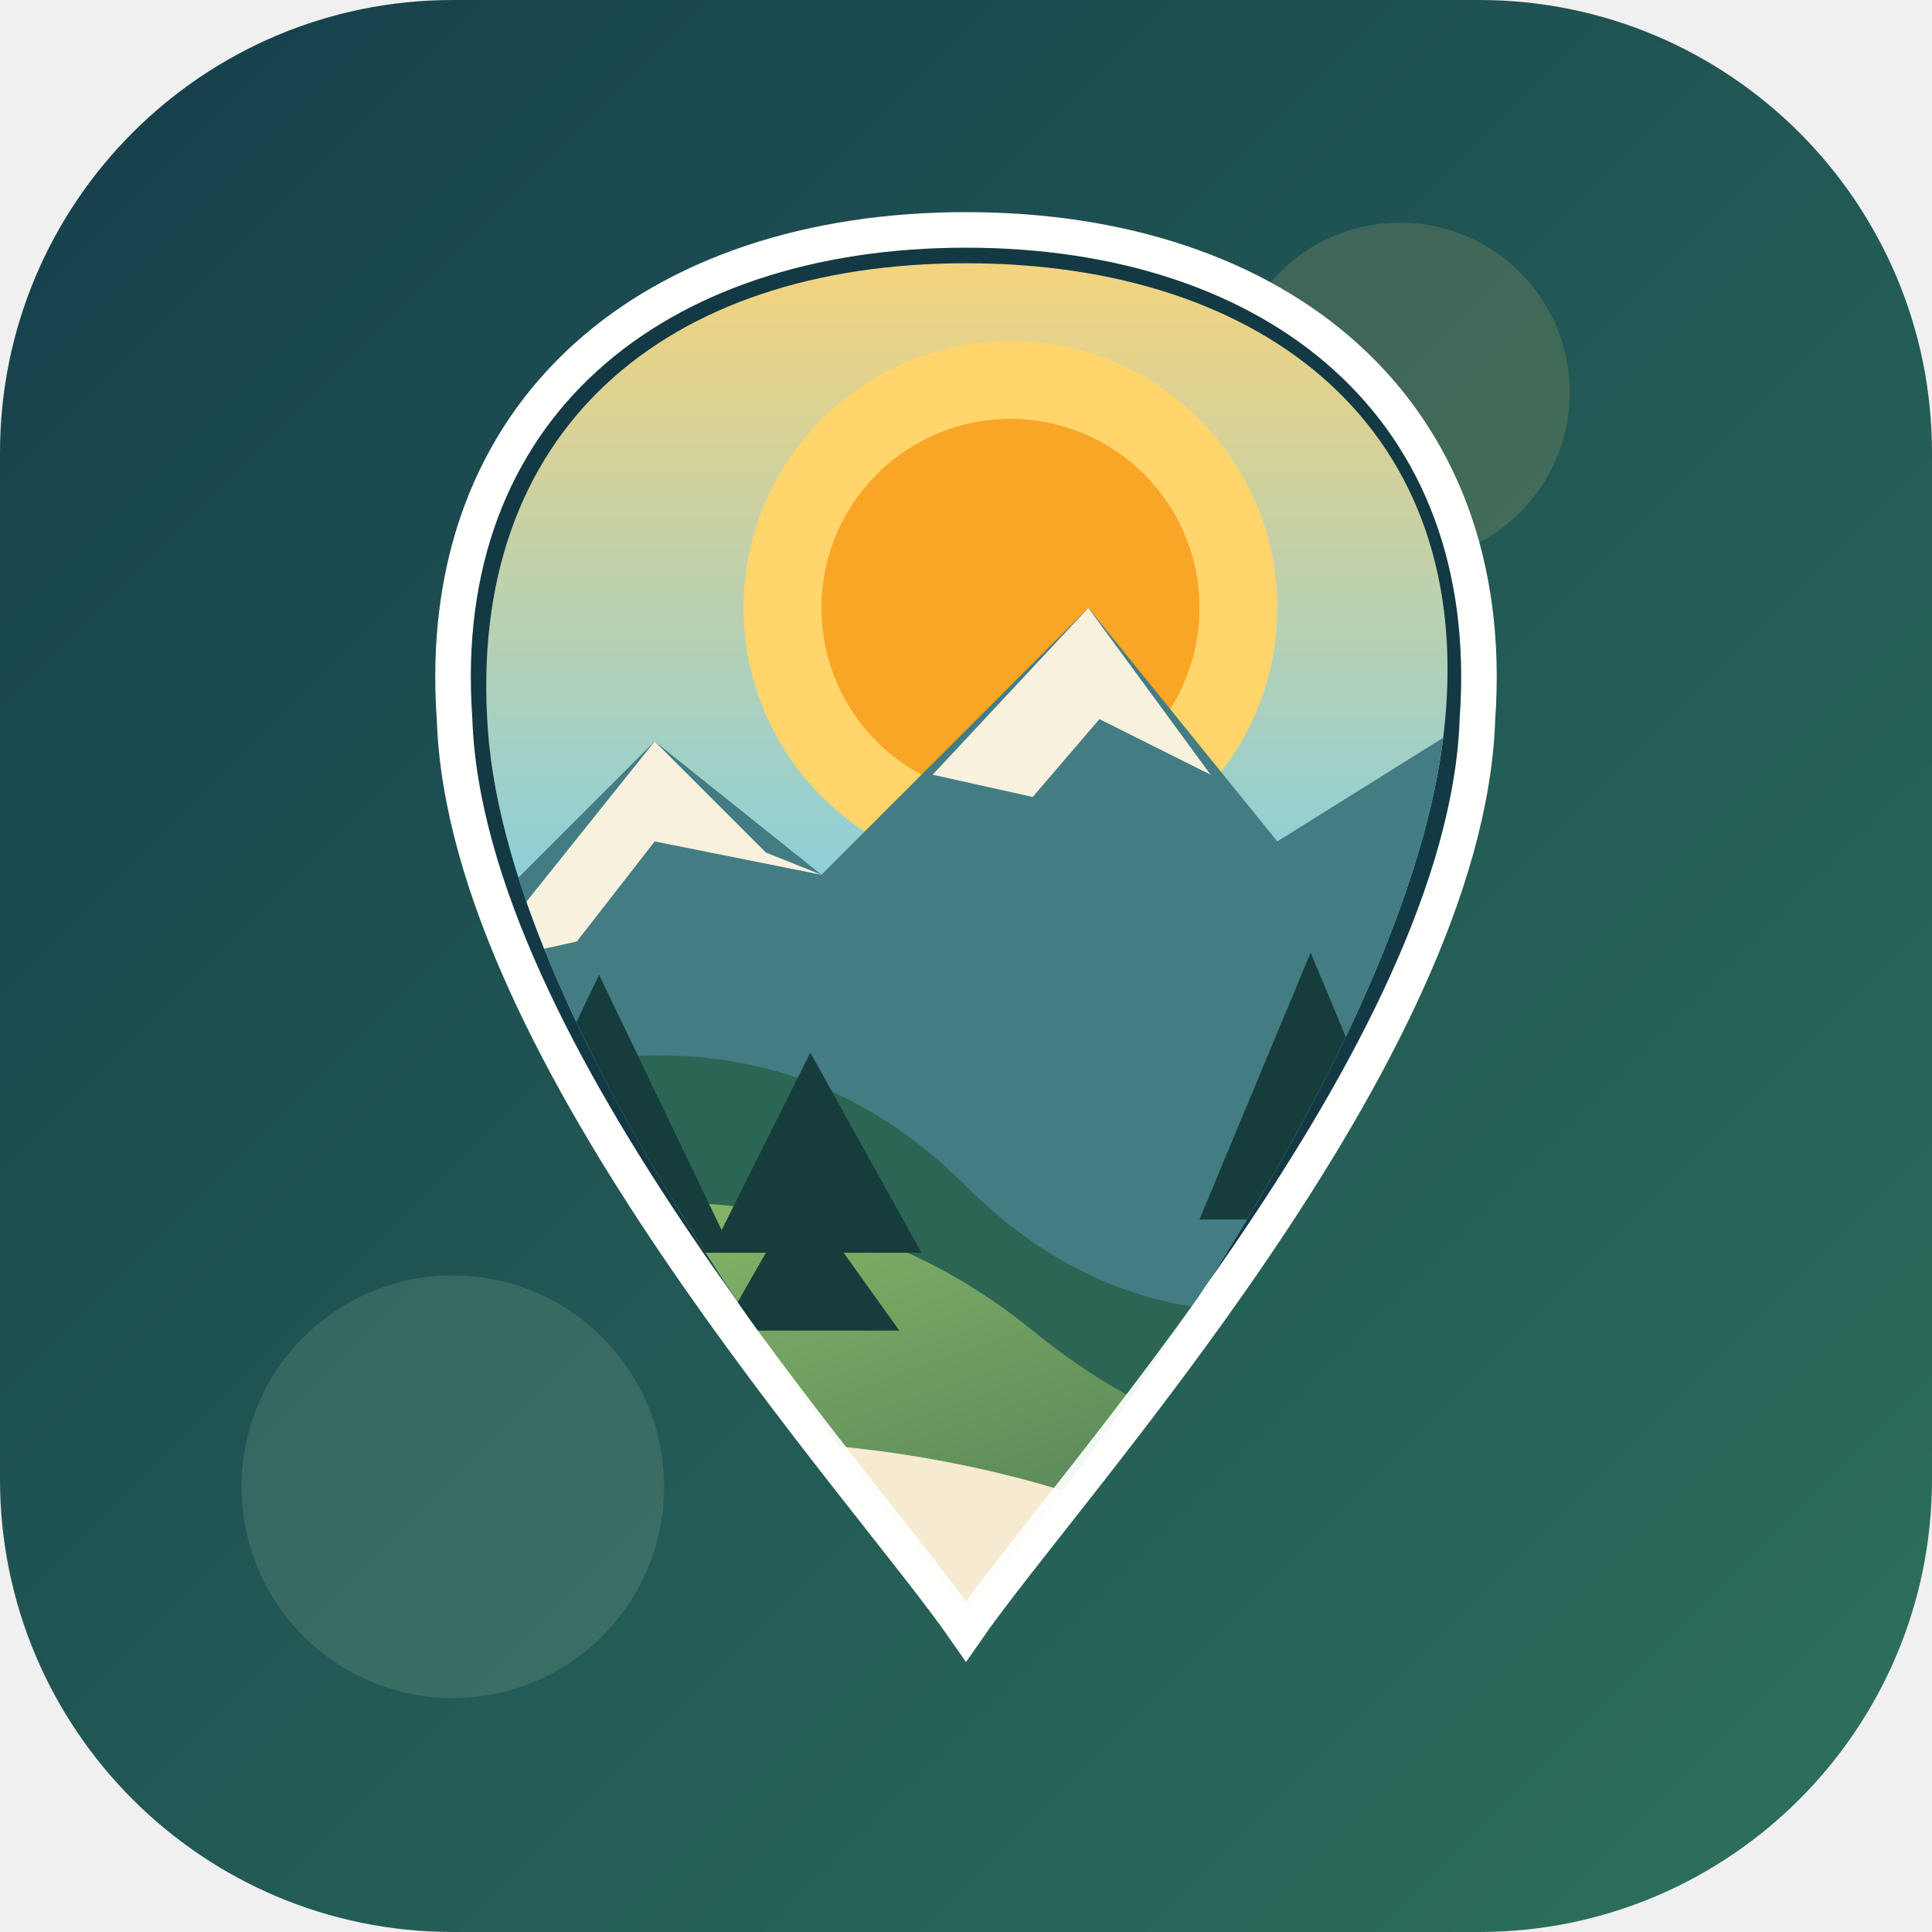
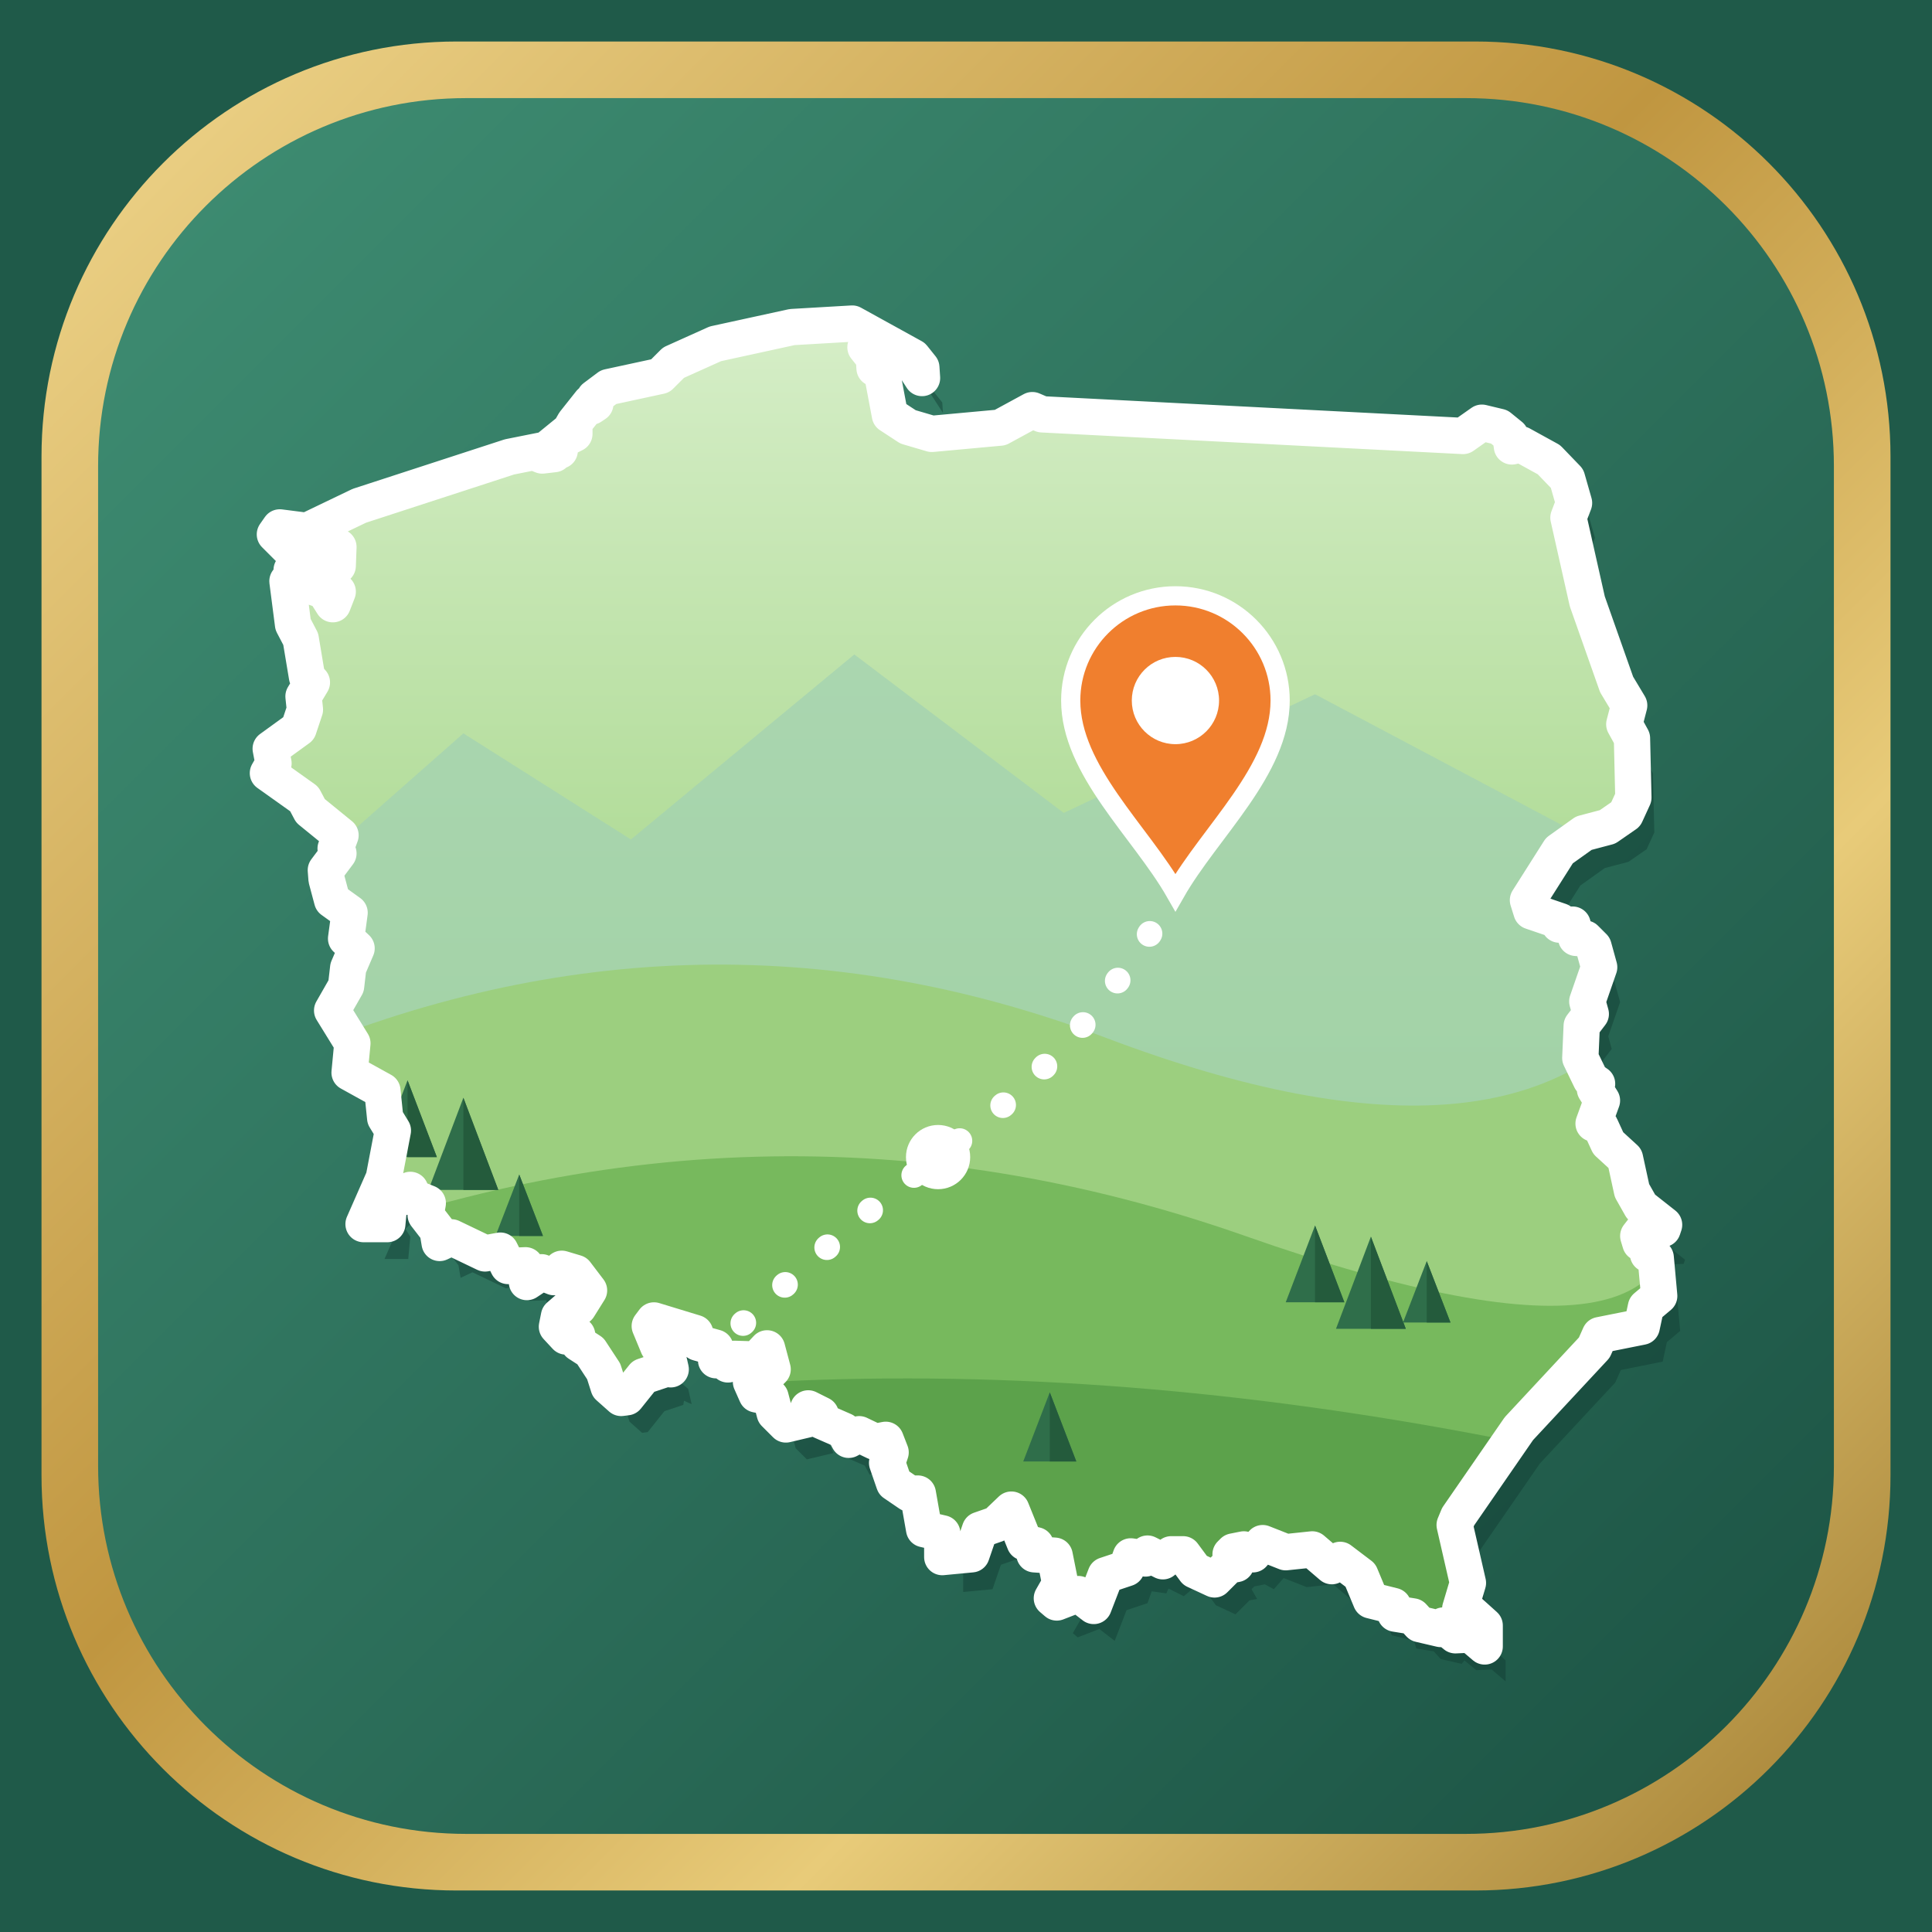
<svg xmlns="http://www.w3.org/2000/svg" viewBox="0 0 512 512" role="img" aria-label="I Was Here app icon">
-   <defs>
-     <linearGradient id="bg" x1="0" y1="0" x2="1" y2="1">
-       <stop stop-color="#153e4c" />
-       <stop offset="1" stop-color="#2e715d" />
-     </linearGradient>
-   </defs>
-   <rect width="512" height="512" rx="120" fill="url(#bg)" />
-   <circle cx="371" cy="104" r="45" fill="#f8cd71" opacity=".15" />
-   <circle cx="120" cy="394" r="56" fill="#e4f4cf" opacity=".12" />
-   <svg x="91" y="47" width="330" height="405" viewBox="0 0 112 132">
+   <rect width="512" height="512" fill="#1F5A49" />
+   <g transform="translate(6 6) scale(2.5)">
    <defs>
-       <linearGradient id="sky" x1="0" y1="0" x2="0" y2="1">
-         <stop stop-color="#fbd377" />
-         <stop offset=".48" stop-color="#88cfdd" />
-         <stop offset="1" stop-color="#e8f4da" />
+       <linearGradient id="tGold" x1="0" y1="0" x2="1" y2="1">
+         <stop offset="0" stop-color="#F1D88E" />
+         <stop offset=".45" stop-color="#C09640" />
+         <stop offset=".7" stop-color="#E8CB79" />
+         <stop offset="1" stop-color="#9E7A2E" />
      </linearGradient>
-       <linearGradient id="land" x1="0" y1="0" x2="1" y2="1">
-         <stop stop-color="#95c46d" />
-         <stop offset="1" stop-color="#315e4b" />
+       <linearGradient id="tGreen" x1="0" y1="0" x2="1" y2="1">
+         <stop offset="0" stop-color="#3F8E73" />
+         <stop offset="1" stop-color="#1B5243" />
      </linearGradient>
-       <clipPath id="pinClip">
-         <path d="M56 126C47 115 15 75 13 47C11 20 29 5 56 5S102 20 99 47C96 75 66 115 56 126Z" />
+       <linearGradient id="tLand" x1="0" y1="0" x2="0" y2="1">
+         <stop offset="0" stop-color="#D6EEC8" />
+         <stop offset=".5" stop-color="#A9D88E" />
+         <stop offset="1" stop-color="#7DBE62" />
+       </linearGradient>
+       <clipPath id="tPl">
+         <path d="M104.3,172.0 L102.0,172.8 L100.8,176.3 L96.6,176.7 L96.6,173.3 L94.0,172.7 L93.1,167.6 L91.9,167.6 L89.7,166.1 L88.7,163.2 L89.2,161.7 L88.5,159.9 L87.0,160.2 L84.7,159.1 L83.2,159.9 L82.5,158.6 L79.3,157.2 L79.2,156.3 L77.4,155.4 L78.0,156.8 L74.2,157.7 L72.6,156.1 L72.0,153.8 L70.0,153.4 L69.2,151.6 L70.9,151.2 L72.3,149.8 L71.5,146.8 L70.0,148.4 L66.8,148.3 L65.9,149.1 L65.2,148.0 L64.2,148.5 L64.1,146.7 L61.6,146.0 L61.2,144.6 L55.3,142.8 L54.7,143.6 L55.9,146.5 L57.2,147.6 L57.7,149.8 L56.6,149.3 L56.5,149.9 L53.8,150.8 L51.4,153.8 L50.6,153.9 L48.8,152.3 L48.1,150.1 L46.2,147.2 L44.5,146.1 L44.3,144.9 L42.7,145.1 L41.4,143.7 L41.7,142.2 L43.2,140.9 L44.5,140.9 L46.0,138.5 L44.1,136.0 L42.1,135.4 L41.0,136.6 L39.2,135.9 L37.1,137.3 L36.9,134.9 L34.4,135.0 L33.3,132.8 L31.1,133.2 L26.3,130.9 L24.6,131.7 L24.3,129.9 L22.6,127.7 L22.9,126.0 L20.9,125.2 L20.4,124.1 L19.6,125.1 L17.6,123.8 L16.7,124.7 L17.4,125.8 L17.1,129.0 L13.7,129.0 L16.6,122.4 L17.9,115.6 L16.8,113.8 L16.4,109.9 L11.7,107.3 L12.1,103.1 L9.2,98.4 L11.2,94.9 L11.5,92.3 L12.7,89.5 L11.2,88.1 L11.7,84.4 L9.2,82.6 L8.4,79.6 L8.3,78.3 L10.1,75.9 L9.7,75.2 L10.4,73.3 L6.1,69.8 L5.2,68.1 L0.0,64.4 L0.8,63.0 L0.4,60.9 L4.4,58.0 L5.3,55.3 L5.1,53.4 L6.3,51.4 L5.6,50.6 L4.7,45.2 L3.6,43.1 L2.8,36.9 L3.6,36.5 L3.4,35.3 L5.8,37.5 L8.1,38.3 L9.3,40.2 L10.0,38.4 L9.0,38.2 L8.4,36.8 L9.0,34.7 L10.0,34.7 L10.1,32.0 L9.2,33.3 L9.0,31.9 L6.3,31.4 L6.1,30.2 L4.8,31.1 L5.9,31.6 L5.6,32.2 L3.9,33.1 L1.0,30.2 L1.7,29.2 L5.6,29.7 L13.1,26.1 L34.6,19.1 L40.1,18.0 L38.8,18.7 L39.3,18.9 L41.0,18.7 L40.9,18.2 L41.8,18.2 L41.7,17.5 L40.2,17.8 L42.9,15.6 L42.1,16.7 L43.9,15.8 L43.9,15.1 L43.1,15.6 L43.9,14.2 L46.2,11.3 L46.3,11.9 L46.9,11.5 L46.9,11.0 L46.4,11.3 L46.8,10.6 L48.8,9.1 L56.2,7.5 L58.1,5.6 L64.1,2.9 L75.1,0.5 L83.7,0.0 L92.4,4.8 L93.6,6.3 L93.7,7.8 L91.5,4.4 L86.3,1.6 L85.6,3.4 L86.8,4.9 L86.9,6.4 L87.8,6.2 L89.1,13.1 L91.7,14.8 L95.1,15.8 L104.9,14.9 L109.5,12.4 L110.9,13.0 L171.2,16.1 L173.9,14.2 L176.4,14.8 L178.0,16.1 L178.2,17.6 L179.5,17.3 L183.5,19.5 L186.1,22.2 L187.1,25.7 L186.3,27.8 L189.0,39.8 L193.2,51.7 L195.0,54.7 L194.3,57.4 L195.4,59.4 L195.6,67.9 L194.5,70.3 L191.9,72.1 L188.5,73.0 L185.0,75.5 L180.5,82.6 L181.0,84.2 L185.1,85.6 L185.0,86.1 L186.9,86.1 L187.4,88.0 L188.7,88.1 L189.9,89.3 L190.7,92.2 L189.0,97.1 L189.5,98.9 L188.2,100.6 L188.0,105.2 L189.5,108.3 L190.4,108.9 L190.1,109.7 L191.1,111.3 L189.9,114.6 L190.9,115.0 L192.0,117.4 L194.4,119.6 L195.4,124.2 L196.7,126.5 L200.0,129.1 L199.8,129.7 L197.0,129.8 L196.3,130.7 L196.6,131.7 L197.7,132.0 L197.7,133.3 L198.8,133.8 L199.3,139.3 L197.4,140.9 L196.8,143.7 L190.8,144.9 L190.0,146.7 L179.2,158.3 L170.5,170.9 L170.0,172.1 L171.9,180.4 L170.8,184.1 L171.3,183.8 L174.3,186.5 L174.3,189.5 L172.3,187.8 L170.1,187.9 L168.4,186.5 L168.0,187.0 L165.0,186.3 L164.0,185.2 L161.5,184.8 L161.2,183.7 L158.0,182.9 L156.5,179.3 L153.6,177.1 L152.4,178.0 L149.6,175.6 L145.8,176.0 L142.5,174.7 L141.1,176.3 L139.8,175.6 L138.3,175.9 L137.9,176.3 L138.7,177.7 L137.6,177.9 L135.6,179.9 L132.8,178.6 L131.1,176.3 L129.4,176.3 L128.2,177.3 L126.0,176.2 L125.7,176.9 L123.6,176.6 L123.0,178.3 L120.0,179.3 L118.3,183.7 L116.1,182.0 L113.0,183.2 L112.3,182.6 L113.5,180.5 L112.7,176.5 L109.8,176.3 L110.0,175.0 L108.4,174.6 L106.5,169.9Z" />
      </clipPath>
    </defs>
-     <path d="M56 128C47 115 11 76 10 46C8 18 28 2 56 2S104 18 102 46C101 76 65 115 56 128Z" fill="#123944" stroke="#fdf8e9" stroke-width="3.2" />
-     <g clip-path="url(#pinClip)">
-       <path d="M9 0H104V132H9Z" fill="url(#sky)" />
-       <circle cx="60" cy="36" r="24" fill="#ffd56c" />
-       <circle cx="60" cy="36" r="17" fill="#f9a526" />
-       <path d="M0 76 28 48 43 60 67 36 84 57 100 47 116 69V132H0Z" fill="#447c84" />
-       <path d="m28 48 10 10 5 2-15-3-7 9-9 2zm39-12 11 15-10-5-6 7-9-2z" fill="#f7f1de" />
-       <path d="M-9 89Q32 64 56 88T120 85v48H-9Z" fill="#2d6555" />
-       <path d="M-10 99Q35 79 62 101T125 104v32H-10Z" fill="url(#land)" />
-       <g fill="#163c3b">
-         <path d="m23 69-12 25h8l-5 7h18l-5-7h8zm19 7-9 18h5l-4 7h16l-5-7h7zm45-9-10 24h6l-5 7h17l-5-7h7z" />
+     <rect x="2" y="2" width="196" height="196" rx="44" fill="url(#tGold)" />
+     <rect x="8" y="8" width="184" height="184" rx="39" fill="url(#tGreen)" />
+     <g transform="translate(26.0 31.9) scale(0.74)">
+       <path d="M104.3,172.0 L102.0,172.8 L100.8,176.3 L96.6,176.7 L96.6,173.3 L94.0,172.7 L93.1,167.6 L91.9,167.6 L89.7,166.1 L88.7,163.2 L89.2,161.7 L88.5,159.9 L87.0,160.2 L84.7,159.1 L83.2,159.9 L82.5,158.6 L79.3,157.2 L79.2,156.3 L77.4,155.4 L78.0,156.8 L74.2,157.7 L72.6,156.1 L72.0,153.8 L70.0,153.4 L69.2,151.6 L70.9,151.2 L72.3,149.8 L71.5,146.8 L70.0,148.4 L66.8,148.3 L65.9,149.1 L65.2,148.0 L64.2,148.5 L64.1,146.7 L61.6,146.0 L61.2,144.6 L55.3,142.8 L54.7,143.6 L55.9,146.5 L57.2,147.6 L57.7,149.8 L56.6,149.3 L56.5,149.9 L53.8,150.8 L51.4,153.8 L50.6,153.9 L48.8,152.3 L48.1,150.1 L46.2,147.2 L44.5,146.1 L44.3,144.9 L42.7,145.1 L41.4,143.7 L41.7,142.2 L43.2,140.9 L44.5,140.9 L46.0,138.5 L44.1,136.0 L42.1,135.4 L41.0,136.6 L39.2,135.9 L37.1,137.3 L36.9,134.9 L34.4,135.0 L33.3,132.8 L31.1,133.2 L26.3,130.9 L24.6,131.7 L24.3,129.9 L22.6,127.7 L22.9,126.0 L20.9,125.2 L20.4,124.1 L19.6,125.1 L17.6,123.8 L16.7,124.7 L17.4,125.8 L17.1,129.0 L13.7,129.0 L16.6,122.4 L17.9,115.6 L16.8,113.8 L16.4,109.9 L11.7,107.3 L12.1,103.1 L9.2,98.4 L11.2,94.9 L11.5,92.3 L12.7,89.5 L11.2,88.1 L11.7,84.4 L9.2,82.6 L8.4,79.6 L8.3,78.3 L10.1,75.9 L9.7,75.2 L10.4,73.3 L6.1,69.8 L5.2,68.1 L0.0,64.4 L0.8,63.0 L0.4,60.9 L4.4,58.0 L5.3,55.3 L5.1,53.4 L6.3,51.4 L5.6,50.6 L4.7,45.2 L3.6,43.1 L2.8,36.9 L3.6,36.5 L3.4,35.3 L5.8,37.5 L8.1,38.3 L9.3,40.2 L10.0,38.4 L9.0,38.2 L8.4,36.8 L9.0,34.7 L10.0,34.7 L10.1,32.0 L9.2,33.3 L9.0,31.9 L6.3,31.4 L6.1,30.2 L4.8,31.1 L5.9,31.6 L5.6,32.2 L3.9,33.1 L1.0,30.2 L1.7,29.2 L5.6,29.7 L13.1,26.1 L34.6,19.1 L40.1,18.0 L38.8,18.7 L39.3,18.9 L41.0,18.7 L40.9,18.2 L41.8,18.2 L41.7,17.5 L40.2,17.8 L42.9,15.6 L42.1,16.7 L43.9,15.8 L43.9,15.1 L43.1,15.6 L43.9,14.2 L46.2,11.3 L46.3,11.9 L46.9,11.5 L46.9,11.0 L46.4,11.3 L46.8,10.6 L48.8,9.1 L56.2,7.5 L58.1,5.6 L64.1,2.9 L75.1,0.5 L83.7,0.0 L92.4,4.8 L93.6,6.3 L93.7,7.8 L91.5,4.4 L86.3,1.6 L85.6,3.4 L86.8,4.9 L86.9,6.4 L87.8,6.2 L89.1,13.1 L91.7,14.8 L95.1,15.8 L104.9,14.9 L109.5,12.4 L110.9,13.0 L171.2,16.1 L173.9,14.2 L176.4,14.8 L178.0,16.1 L178.2,17.6 L179.5,17.3 L183.5,19.5 L186.1,22.2 L187.1,25.7 L186.3,27.8 L189.0,39.8 L193.2,51.7 L195.0,54.7 L194.3,57.4 L195.4,59.4 L195.6,67.9 L194.5,70.3 L191.9,72.1 L188.5,73.0 L185.0,75.5 L180.5,82.6 L181.0,84.2 L185.1,85.6 L185.0,86.1 L186.9,86.1 L187.4,88.0 L188.7,88.1 L189.9,89.3 L190.7,92.2 L189.0,97.1 L189.5,98.9 L188.2,100.6 L188.0,105.2 L189.5,108.3 L190.4,108.9 L190.1,109.7 L191.1,111.3 L189.9,114.6 L190.9,115.0 L192.0,117.4 L194.4,119.6 L195.4,124.2 L196.7,126.5 L200.0,129.1 L199.8,129.7 L197.0,129.8 L196.3,130.7 L196.6,131.7 L197.7,132.0 L197.7,133.3 L198.8,133.8 L199.3,139.3 L197.4,140.9 L196.8,143.7 L190.8,144.9 L190.0,146.7 L179.2,158.3 L170.5,170.9 L170.0,172.1 L171.9,180.4 L170.8,184.1 L171.3,183.8 L174.3,186.5 L174.3,189.5 L172.3,187.8 L170.1,187.9 L168.4,186.5 L168.0,187.0 L165.0,186.3 L164.0,185.2 L161.5,184.8 L161.2,183.7 L158.0,182.9 L156.5,179.3 L153.6,177.1 L152.4,178.0 L149.6,175.6 L145.8,176.0 L142.5,174.7 L141.1,176.3 L139.8,175.6 L138.3,175.9 L137.9,176.3 L138.7,177.7 L137.6,177.9 L135.6,179.9 L132.8,178.6 L131.1,176.3 L129.4,176.3 L128.2,177.3 L126.0,176.2 L125.7,176.9 L123.6,176.6 L123.0,178.3 L120.0,179.3 L118.3,183.7 L116.1,182.0 L113.0,183.2 L112.3,182.6 L113.5,180.5 L112.7,176.5 L109.8,176.3 L110.0,175.0 L108.4,174.6 L106.5,169.9Z" fill="#0F3A30" opacity=".45" transform="translate(3 5)" />
+       <g clip-path="url(#tPl)">
+         <rect x="-2" y="-2" width="204" height="193" fill="url(#tLand)" />
+         <path d="M0 83.4L28 58.7L52 73.9L84 47.4L114 70.1L150 53.1L200 79.6V191.5H0Z" fill="#A3D1B2" opacity=".75" />
+         <path d="M0 106.1Q60 79.6 120 102.3T200 94.7V191.5H0Z" fill="#9CCF7F" />
+         <path d="M0 134.5Q70 106.1 140 130.7T200 119.4V191.5H0Z" fill="#77B95D" />
+         <path d="M0 163.0Q90 138.3 200 164.9V191.5H0Z" fill="#5CA24B" />
+         <path d="M20.0 108.4 15.8 119.4H24.2Z" fill="#2F6E4A" />
+         <path d="M20.0 108.4 24.2 119.4H20.0Z" fill="#245B3C" />
+         <path d="M28.0 110.9 23.0 124.1H33.0Z" fill="#2F6E4A" />
+         <path d="M28.0 110.9 33.0 124.1H28.0Z" fill="#245B3C" />
+         <path d="M13.0 122.7 9.2 132.6H16.8Z" fill="#2F6E4A" />
+         <path d="M13.0 122.7 16.8 132.6H13.0Z" fill="#245B3C" />
+         <path d="M36.0 121.9 32.6 130.7H39.4Z" fill="#2F6E4A" />
+         <path d="M36.0 121.9 39.4 130.7H36.0Z" fill="#245B3C" />
+         <path d="M58.0 158.4 53.4 170.5H62.6Z" fill="#2F6E4A" />
+         <path d="M58.0 158.4 62.6 170.5H58.0Z" fill="#245B3C" />
+         <path d="M67.0 164.4 63.2 174.3H70.8Z" fill="#2F6E4A" />
+         <path d="M67.0 164.4 70.8 174.3H67.0Z" fill="#245B3C" />
+         <path d="M150.0 129.2 145.8 140.2H154.2Z" fill="#2F6E4A" />
+         <path d="M150.0 129.2 154.2 140.2H150.0Z" fill="#245B3C" />
+         <path d="M158.0 130.8 153.0 144.0H163.0Z" fill="#2F6E4A" />
+         <path d="M158.0 130.8 163.0 144.0H158.0Z" fill="#245B3C" />
+         <path d="M166.0 134.3 162.6 143.1H169.4Z" fill="#2F6E4A" />
+         <path d="M166.0 134.3 169.4 143.1H166.0Z" fill="#245B3C" />
+         <path d="M112.0 153.1 108.2 163.0H115.8Z" fill="#2F6E4A" />
+         <path d="M112.0 153.1 115.8 163.0H112.0Z" fill="#245B3C" />
+         <path d="M44 164.9C60 151.6 78 132.6 96 119.4S122 94.7 130 81.5" fill="none" stroke="#FFFFFF" stroke-width="3.6" stroke-linecap="round" stroke-dasharray="0.1 8" />
+         <circle cx="44" cy="164.9" r="4.6" fill="#FFFFFF" />
+         <circle cx="96" cy="119.4" r="4.6" fill="#FFFFFF" />
      </g>
-       <g fill="#f6ead0">
-         <path d="M-8 117Q42 103 79 121l11 16H-8Z" />
+       <path d="M104.3,172.0 L102.0,172.8 L100.8,176.3 L96.6,176.7 L96.6,173.3 L94.0,172.7 L93.1,167.6 L91.9,167.6 L89.7,166.1 L88.7,163.2 L89.2,161.7 L88.5,159.9 L87.0,160.2 L84.7,159.1 L83.2,159.9 L82.5,158.6 L79.3,157.2 L79.2,156.3 L77.4,155.4 L78.0,156.8 L74.2,157.7 L72.6,156.1 L72.0,153.8 L70.0,153.4 L69.2,151.6 L70.9,151.2 L72.3,149.8 L71.5,146.8 L70.0,148.4 L66.8,148.3 L65.9,149.1 L65.2,148.0 L64.2,148.5 L64.1,146.7 L61.6,146.0 L61.2,144.6 L55.3,142.8 L54.7,143.6 L55.9,146.5 L57.2,147.6 L57.7,149.8 L56.6,149.3 L56.5,149.9 L53.8,150.8 L51.4,153.8 L50.6,153.9 L48.8,152.3 L48.1,150.1 L46.2,147.2 L44.5,146.1 L44.3,144.9 L42.7,145.1 L41.4,143.7 L41.7,142.2 L43.2,140.9 L44.5,140.9 L46.0,138.5 L44.1,136.0 L42.1,135.4 L41.0,136.6 L39.2,135.9 L37.1,137.3 L36.9,134.9 L34.4,135.0 L33.3,132.8 L31.1,133.2 L26.3,130.9 L24.6,131.7 L24.3,129.9 L22.6,127.7 L22.9,126.0 L20.9,125.2 L20.4,124.1 L19.6,125.1 L17.6,123.8 L16.7,124.7 L17.4,125.8 L17.1,129.0 L13.7,129.0 L16.6,122.4 L17.9,115.6 L16.8,113.8 L16.4,109.9 L11.7,107.3 L12.1,103.1 L9.2,98.4 L11.2,94.9 L11.5,92.3 L12.7,89.5 L11.2,88.1 L11.7,84.4 L9.2,82.6 L8.4,79.6 L8.3,78.3 L10.1,75.9 L9.7,75.2 L10.4,73.3 L6.1,69.8 L5.2,68.1 L0.0,64.4 L0.8,63.0 L0.4,60.9 L4.4,58.0 L5.3,55.3 L5.1,53.4 L6.3,51.4 L5.6,50.6 L4.7,45.2 L3.6,43.1 L2.8,36.9 L3.6,36.5 L3.4,35.3 L5.8,37.5 L8.1,38.3 L9.3,40.2 L10.0,38.4 L9.0,38.2 L8.4,36.8 L9.0,34.7 L10.0,34.7 L10.1,32.0 L9.2,33.3 L9.0,31.9 L6.3,31.4 L6.1,30.2 L4.8,31.1 L5.9,31.6 L5.6,32.2 L3.9,33.1 L1.0,30.2 L1.7,29.2 L5.6,29.7 L13.1,26.1 L34.6,19.1 L40.1,18.0 L38.8,18.7 L39.3,18.9 L41.0,18.7 L40.9,18.2 L41.8,18.2 L41.7,17.5 L40.2,17.8 L42.9,15.6 L42.1,16.7 L43.9,15.8 L43.9,15.1 L43.1,15.6 L43.9,14.2 L46.2,11.3 L46.3,11.9 L46.9,11.5 L46.9,11.0 L46.4,11.3 L46.8,10.6 L48.8,9.1 L56.2,7.5 L58.1,5.6 L64.1,2.9 L75.1,0.5 L83.7,0.0 L92.4,4.8 L93.6,6.3 L93.7,7.8 L91.5,4.4 L86.3,1.6 L85.6,3.4 L86.8,4.9 L86.9,6.4 L87.8,6.2 L89.1,13.1 L91.7,14.8 L95.1,15.8 L104.9,14.9 L109.5,12.4 L110.9,13.0 L171.2,16.1 L173.9,14.2 L176.4,14.8 L178.0,16.1 L178.2,17.6 L179.5,17.3 L183.5,19.5 L186.1,22.2 L187.1,25.7 L186.3,27.8 L189.0,39.8 L193.2,51.7 L195.0,54.7 L194.3,57.4 L195.4,59.4 L195.6,67.9 L194.5,70.3 L191.9,72.1 L188.5,73.0 L185.0,75.5 L180.5,82.6 L181.0,84.2 L185.1,85.6 L185.0,86.1 L186.9,86.1 L187.4,88.0 L188.7,88.1 L189.9,89.3 L190.7,92.2 L189.0,97.1 L189.5,98.9 L188.2,100.6 L188.0,105.2 L189.5,108.3 L190.4,108.9 L190.1,109.7 L191.1,111.3 L189.9,114.6 L190.9,115.0 L192.0,117.4 L194.4,119.6 L195.4,124.2 L196.7,126.5 L200.0,129.1 L199.8,129.7 L197.0,129.8 L196.3,130.7 L196.6,131.7 L197.7,132.0 L197.7,133.3 L198.8,133.8 L199.3,139.3 L197.4,140.9 L196.8,143.7 L190.8,144.9 L190.0,146.7 L179.2,158.3 L170.5,170.9 L170.0,172.1 L171.9,180.4 L170.8,184.1 L171.3,183.8 L174.3,186.5 L174.3,189.5 L172.3,187.8 L170.1,187.9 L168.4,186.5 L168.0,187.0 L165.0,186.3 L164.0,185.2 L161.5,184.8 L161.2,183.7 L158.0,182.9 L156.5,179.3 L153.6,177.1 L152.4,178.0 L149.6,175.6 L145.8,176.0 L142.5,174.7 L141.1,176.3 L139.8,175.6 L138.3,175.9 L137.9,176.3 L138.7,177.7 L137.6,177.9 L135.6,179.9 L132.8,178.6 L131.1,176.3 L129.4,176.3 L128.2,177.3 L126.0,176.2 L125.7,176.9 L123.6,176.6 L123.0,178.3 L120.0,179.3 L118.3,183.7 L116.1,182.0 L113.0,183.2 L112.3,182.6 L113.5,180.5 L112.7,176.5 L109.8,176.3 L110.0,175.0 L108.4,174.6 L106.5,169.9Z" fill="none" stroke="#FFFFFF" stroke-width="5.2" stroke-linejoin="round" />
+       <g transform="translate(130 81.5) scale(1.25)">
+         <path d="M0 0C-4 -7 -12 -14 -12 -22A12 12 0 1 1 12 -22C12 -14 4 -7 0 0Z" fill="#F07F2E" stroke="#FFFFFF" stroke-width="2.2" />
+         <circle cx="0" cy="-22" r="5" fill="#FFFFFF" />
      </g>
    </g>
-     <path d="M56 128C47 115 11 76 10 46C8 18 28 2 56 2S104 18 102 46C101 76 65 115 56 128Z" fill="none" stroke="#ffffff" stroke-opacity=".93" stroke-width="3.1" />
-   </svg>
+   </g>
</svg>
